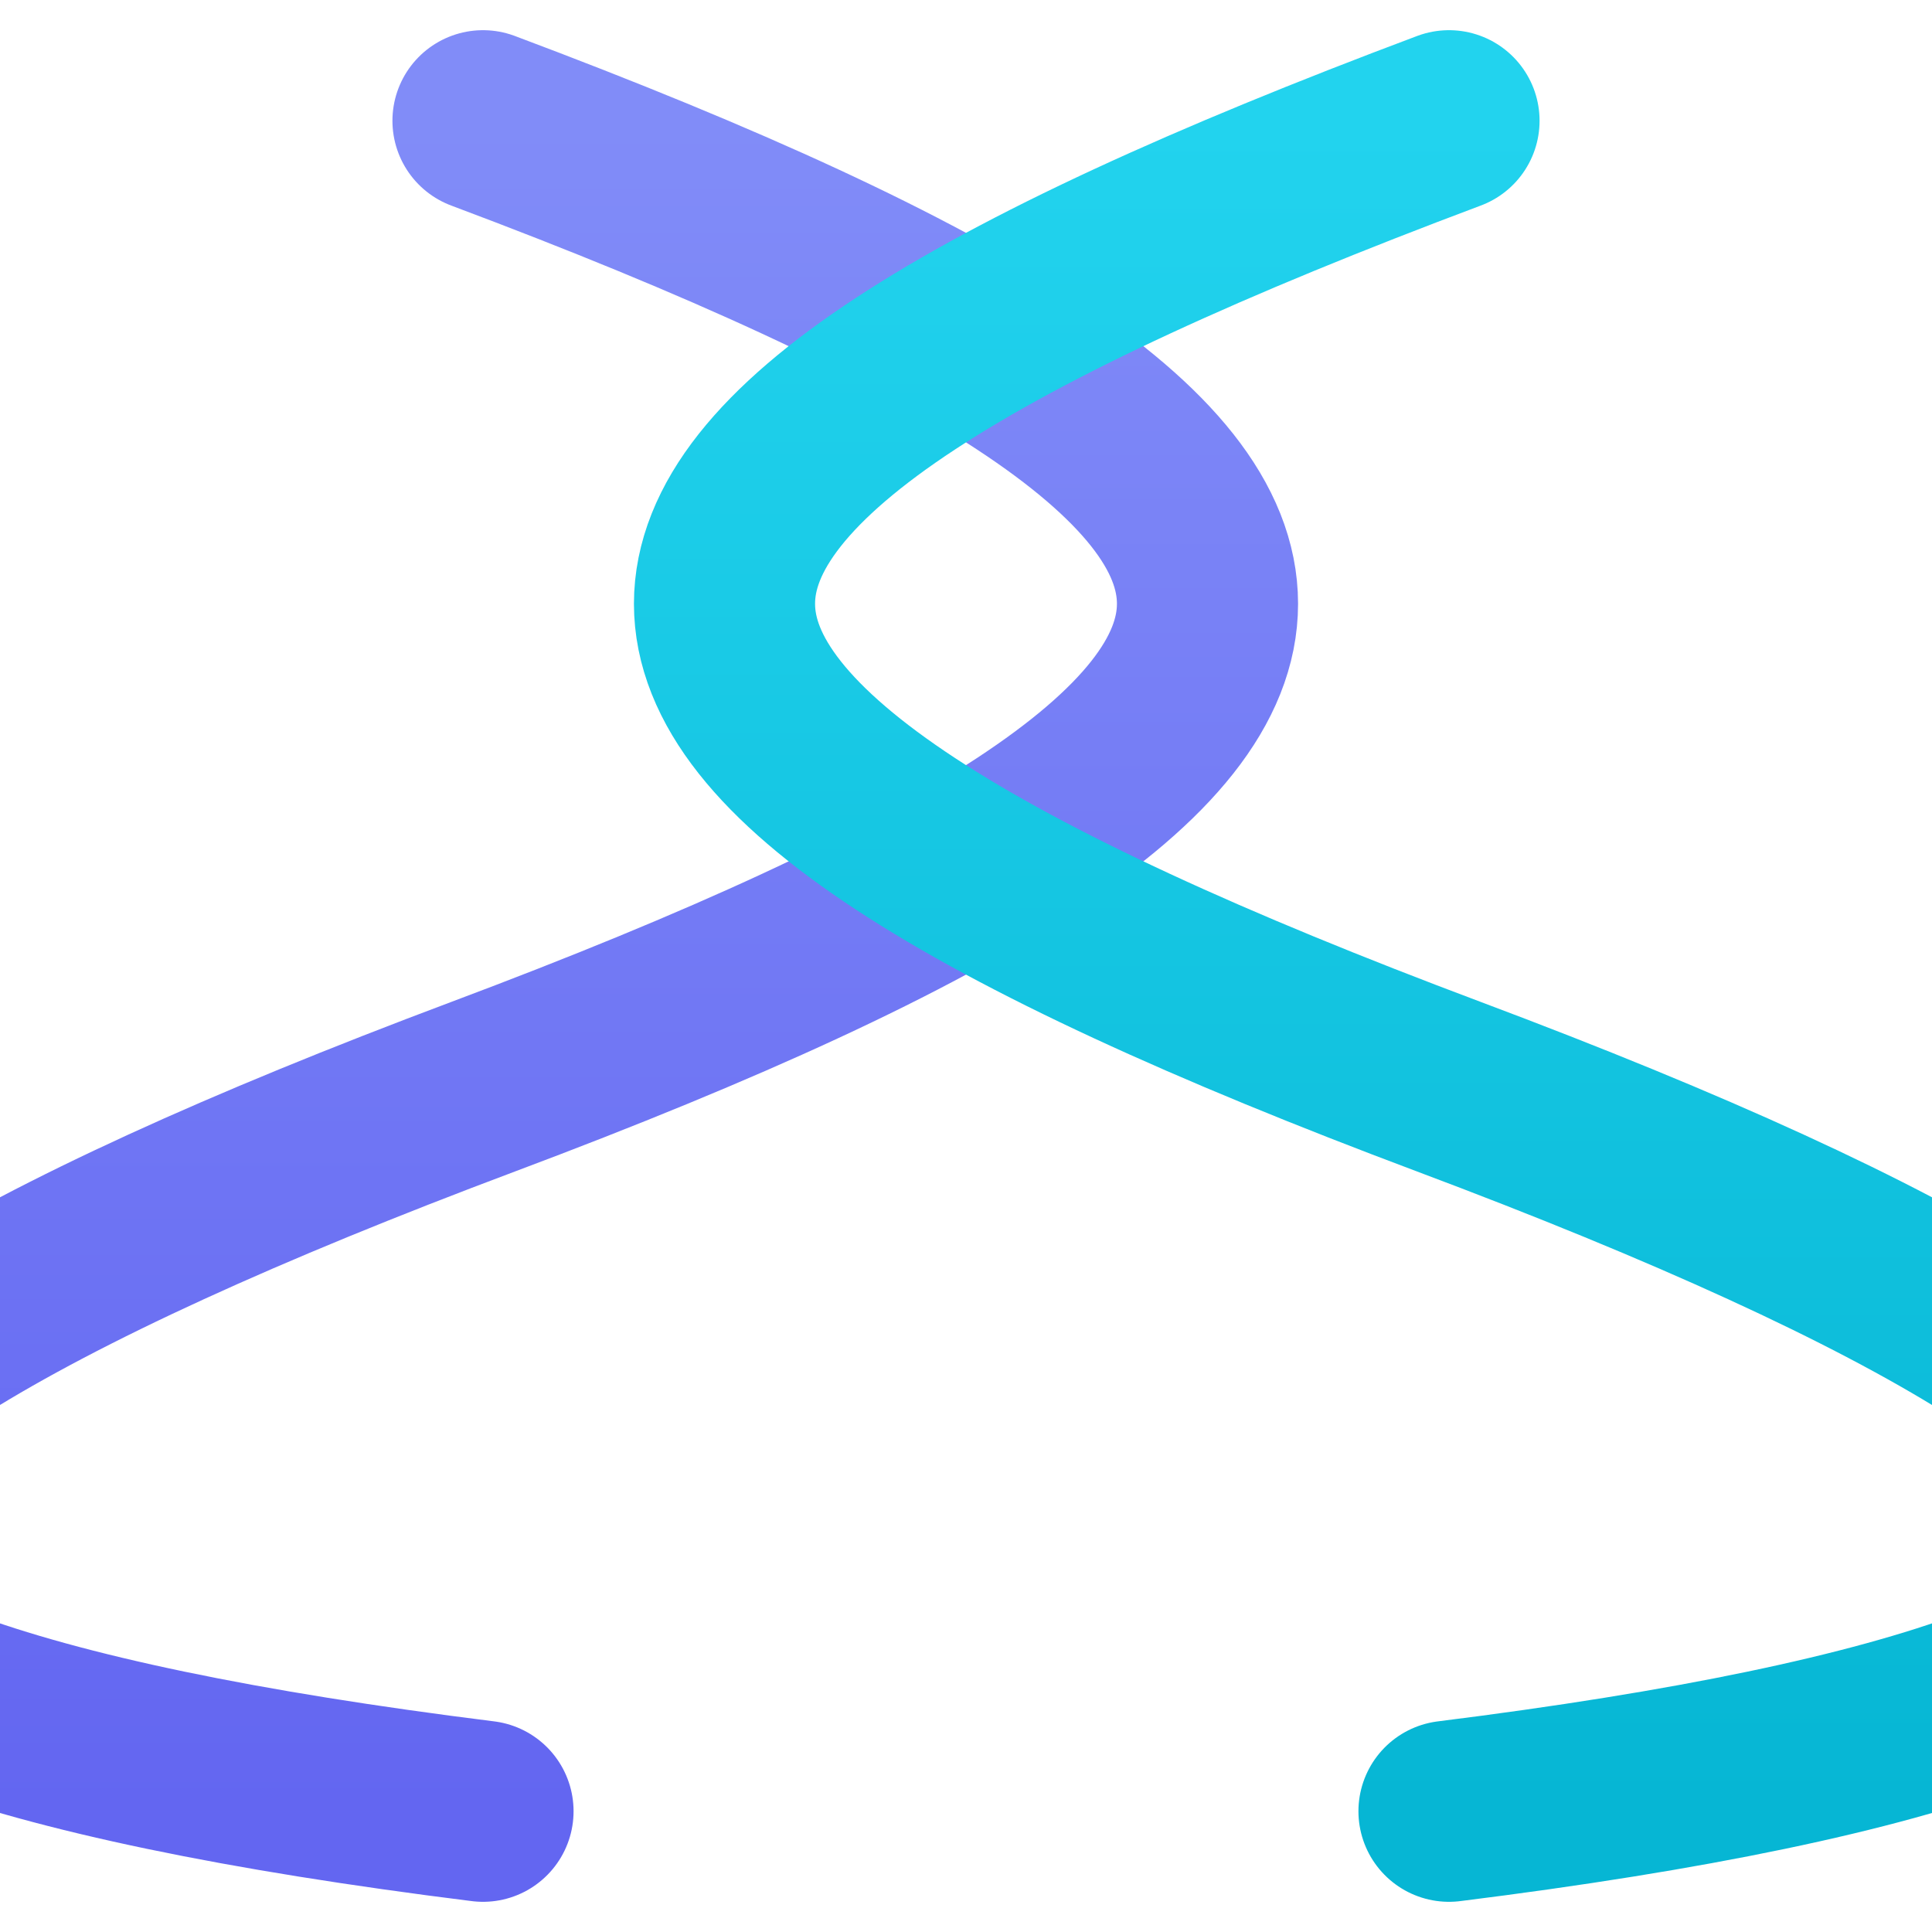
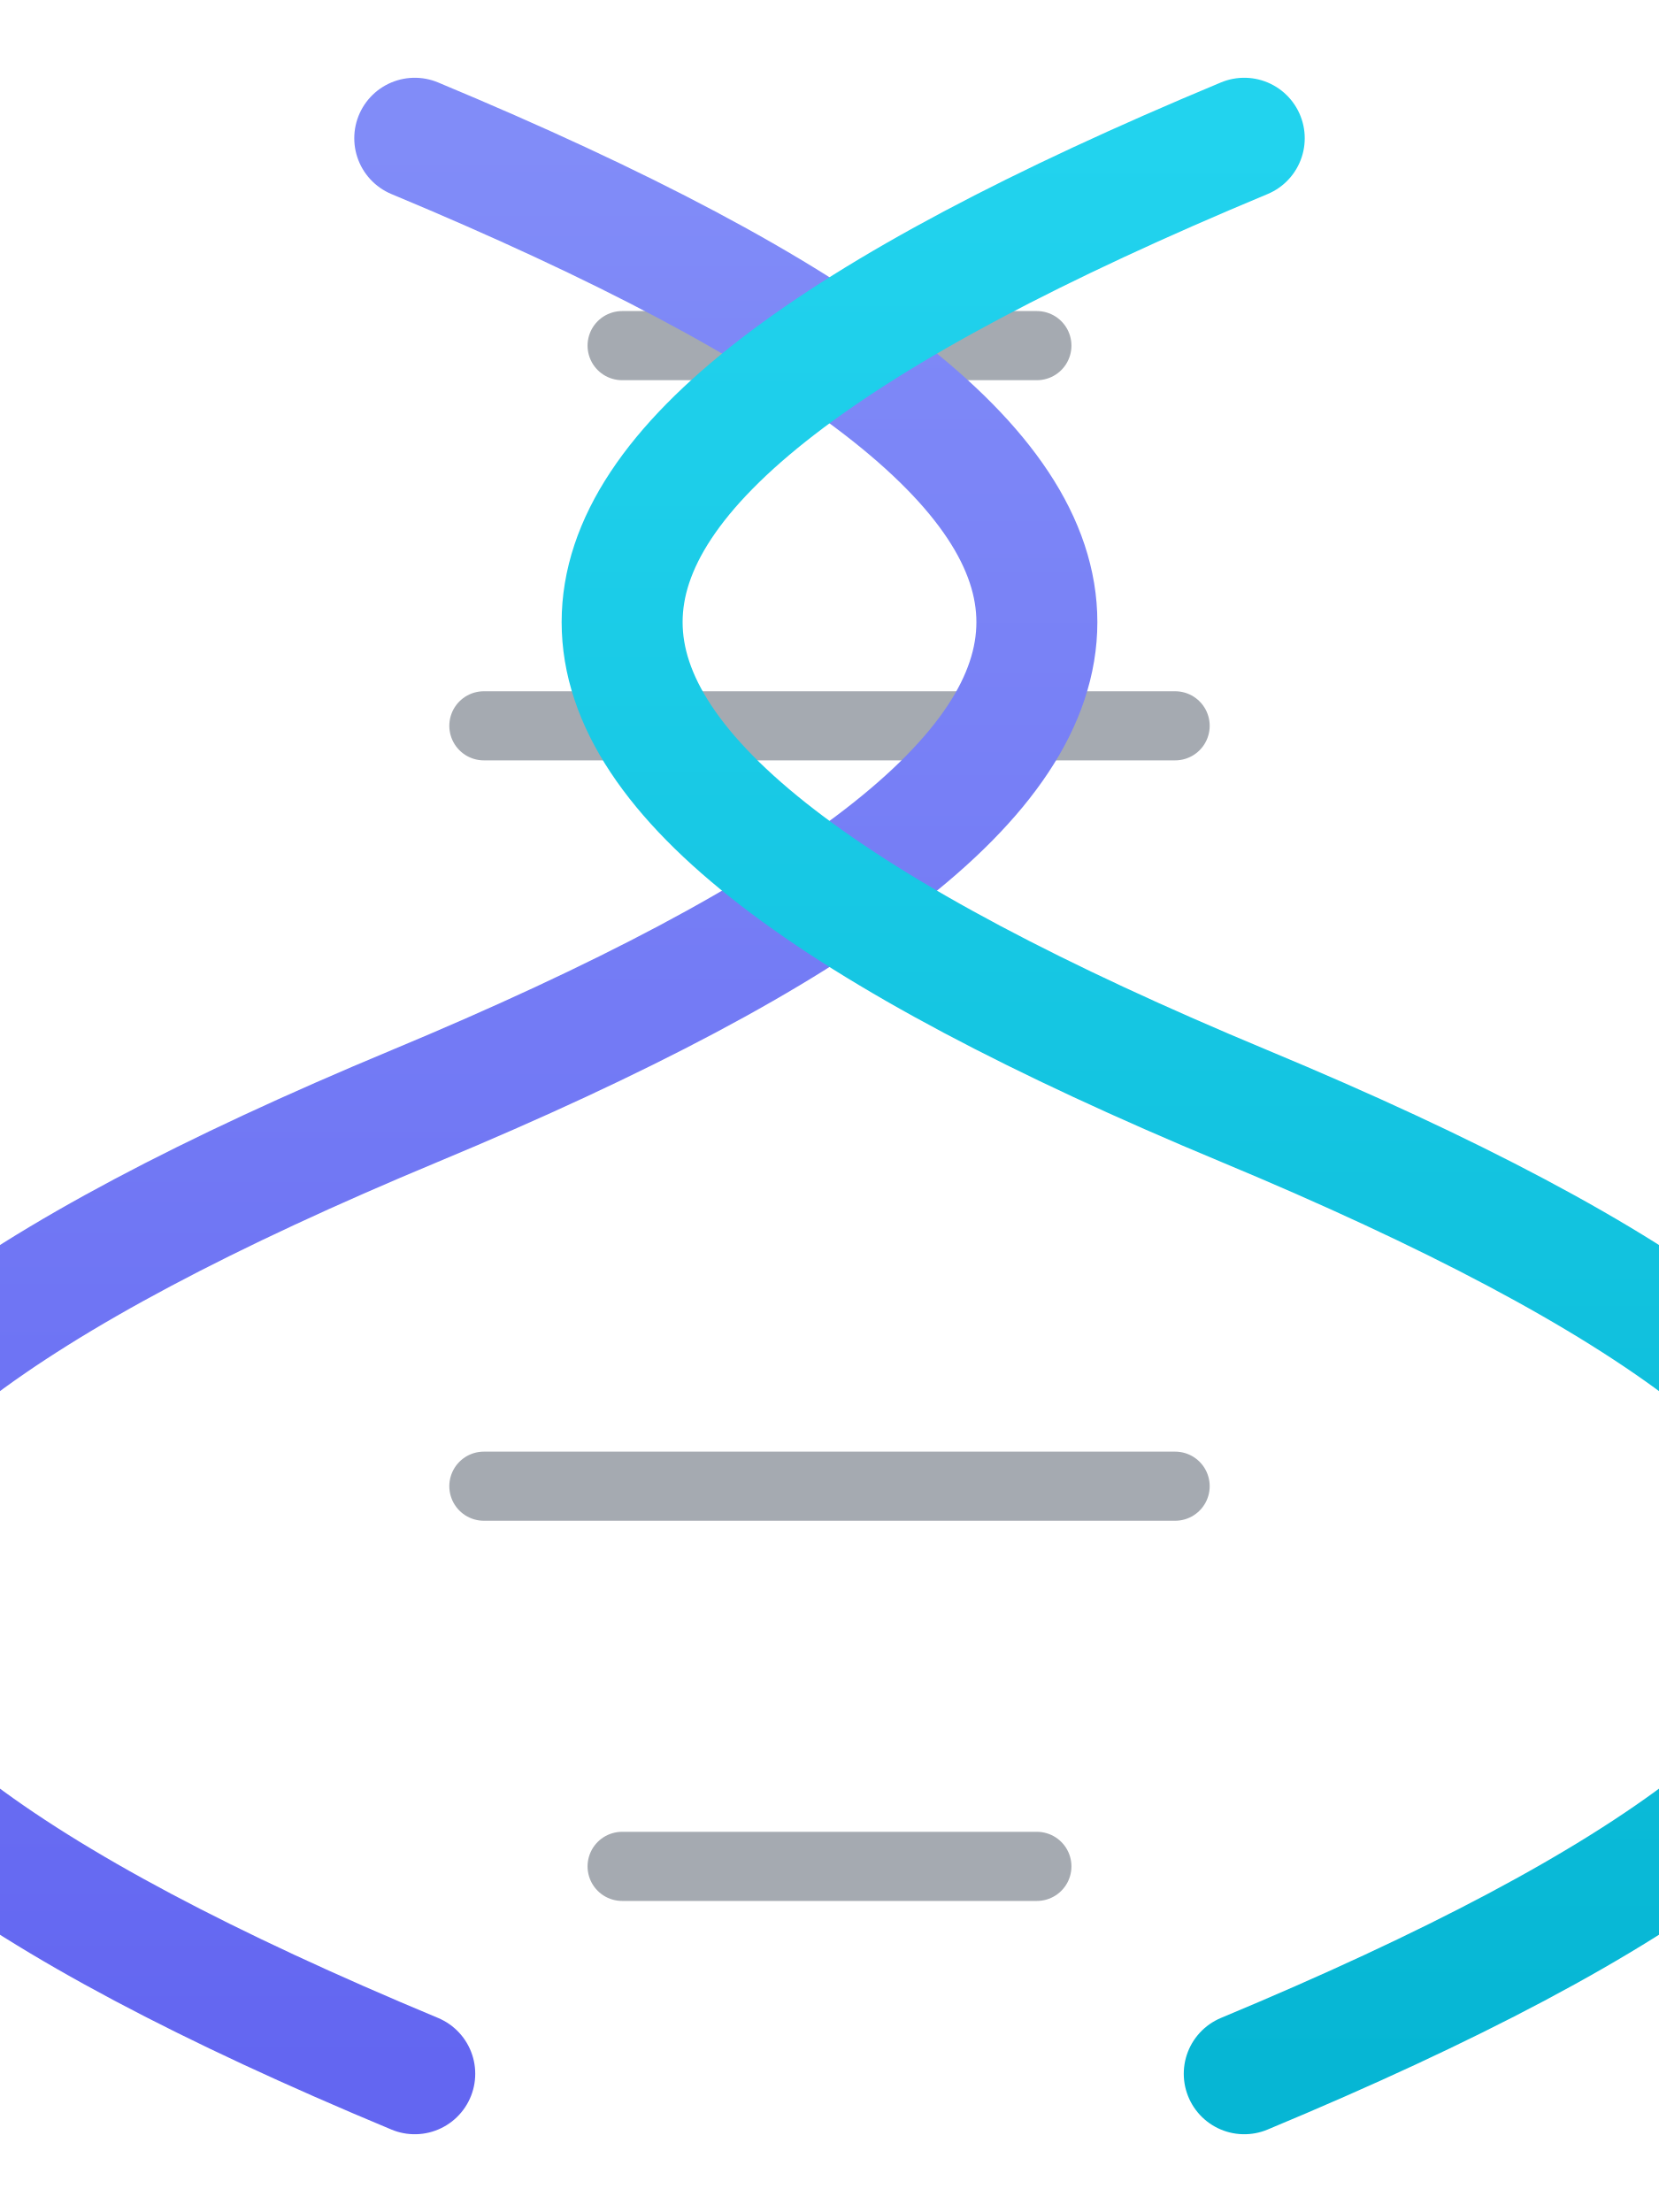
- <svg xmlns="http://www.w3.org/2000/svg" viewBox="0 0 32 32">
+ <svg xmlns="http://www.w3.org/2000/svg" viewBox="0 0 48 64" width="48" height="64">
  <defs>
-     <linearGradient id="g1" x1="0" y1="0" x2="0" y2="1">
+     <linearGradient id="strand1" x1="0" y1="0" x2="0" y2="1">
      <stop offset="0%" stop-color="#818cf8" />
      <stop offset="100%" stop-color="#6366f1" />
    </linearGradient>
-     <linearGradient id="g2" x1="0" y1="0" x2="0" y2="1">
+     <linearGradient id="strand2" x1="0" y1="0" x2="0" y2="1">
      <stop offset="0%" stop-color="#22d3ee" />
      <stop offset="100%" stop-color="#06b6d4" />
    </linearGradient>
  </defs>
-   <path d="M8,2 C24,8 24,12 8,18 S-8,28 8,30" stroke="url(#g1)" stroke-width="3" fill="none" stroke-linecap="round" />
-   <path d="M24,2 C8,8 8,12 24,18 S40,28 24,30" stroke="url(#g2)" stroke-width="3" fill="none" stroke-linecap="round" />
+   <line x1="18" y1="10" x2="30" y2="10" stroke="#4b5563" stroke-width="2" stroke-linecap="round" opacity="0.5" />
+   <line x1="14" y1="21" x2="34" y2="21" stroke="#4b5563" stroke-width="2" stroke-linecap="round" opacity="0.5" />
+   <line x1="14" y1="43" x2="34" y2="43" stroke="#4b5563" stroke-width="2" stroke-linecap="round" opacity="0.5" />
+   <line x1="18" y1="54" x2="30" y2="54" stroke="#4b5563" stroke-width="2" stroke-linecap="round" opacity="0.5" />
+   <path d="M12,4 C36,14 36,22 12,32 S-12,50 12,60" stroke="url(#strand1)" stroke-width="3.5" fill="none" stroke-linecap="round" />
+   <path d="M36,4 C12,14 12,22 36,32 S60,50 36,60" stroke="url(#strand2)" stroke-width="3.5" fill="none" stroke-linecap="round" />
</svg>
